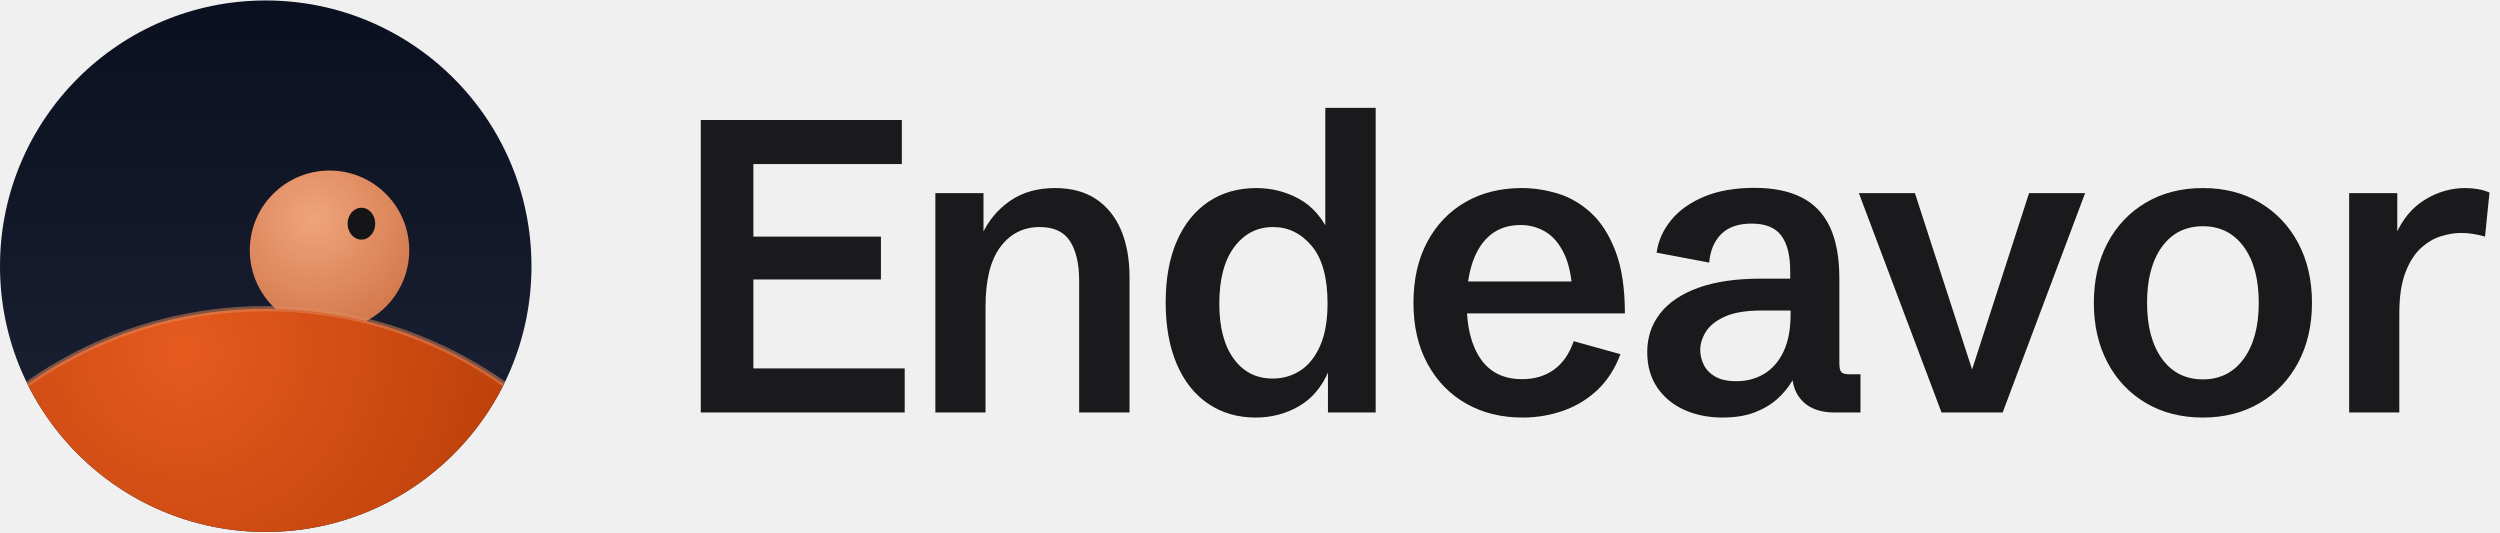
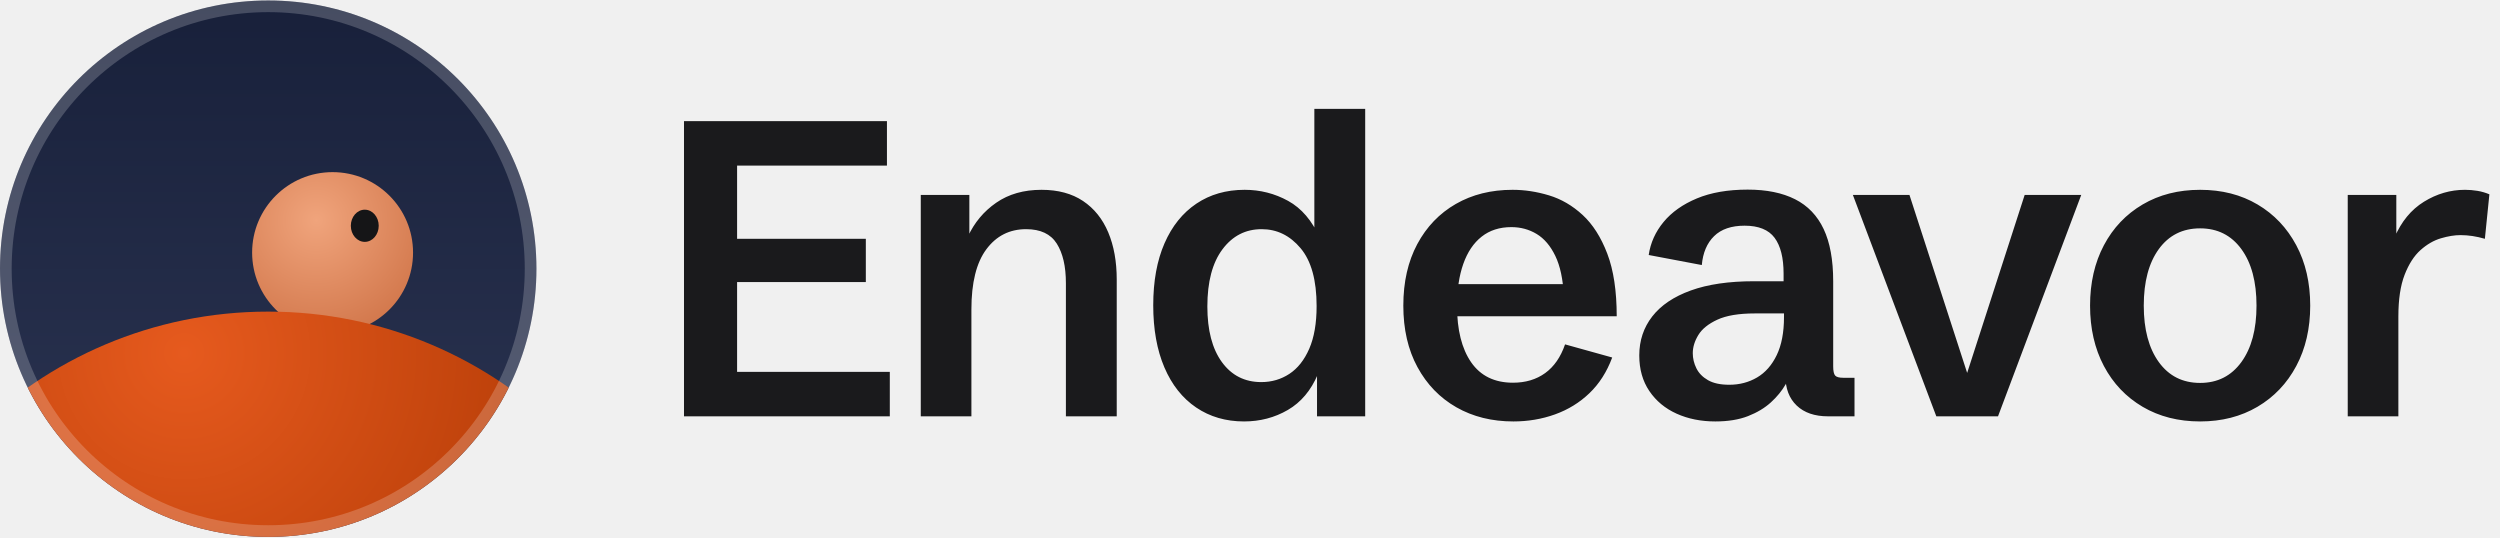
- <svg xmlns="http://www.w3.org/2000/svg" width="216" height="46" viewBox="0 0 216.38 46" role="img" aria-label="Endeavor">
-   <g transform="translate(0.00 0.00) scale(0.46)">
+ <svg xmlns="http://www.w3.org/2000/svg" width="214" height="46" viewBox="0 0 214.38 46" role="img" aria-label="Endeavor">
+   <g transform="scale(0.46)">
    <defs>
      <linearGradient id="bsky" x1="0" y1="0" x2="0" y2="1">
-         <stop offset="0" stop-color="#0B1020" />
-         <stop offset="1" stop-color="#1E2436" />
+         <stop offset="0" stop-color="#18203A" />
+         <stop offset="1" stop-color="#2C3553" />
      </linearGradient>
      <radialGradient id="bshell" cx="0.4" cy="0.05" r="0.6">
        <stop offset="0" stop-color="#E65A1E" />
        <stop offset="1" stop-color="#A83400" />
      </radialGradient>
      <radialGradient id="bhead" cx="0.4" cy="0.3" r="0.8">
        <stop offset="0" stop-color="#F0A47C" />
        <stop offset="1" stop-color="#D07448" />
      </radialGradient>
      <clipPath id="bclip">
        <circle cx="50" cy="50" r="50" />
      </clipPath>
    </defs>
    <g clip-path="url(#bclip)">
      <rect width="100" height="100" fill="url(#bsky)" />
      <circle cx="62" cy="47" r="15" fill="url(#bhead)" />
      <ellipse cx="68" cy="42" rx="2.6" ry="3" fill="#151517" />
      <circle cx="50" cy="136" r="78" fill="url(#bshell)" />
-       <circle cx="50" cy="136" r="78" fill="none" stroke="#E08A5E" stroke-opacity=".5" stroke-width="1" />
+       <circle cx="50" cy="50" r="50" fill="none" stroke="#fff" stroke-opacity=".2" stroke-width="4.35" />
    </g>
  </g>
-   <path transform="translate(58 35.66)" fill="#1A1A1C" d="M2.654 0.0V-25.312H20.057V-21.498H7.207V-15.223H18.246V-11.514H7.207V-3.814H20.303V0.0ZM22.958 0.0V-18.984H27.124V-14.643L27.001 -15.416Q27.827 -17.209 29.426 -18.316Q31.026 -19.424 33.311 -19.424Q35.438 -19.424 36.871 -18.466Q38.303 -17.508 39.033 -15.776Q39.762 -14.045 39.762 -11.725V0.0H35.403V-11.426Q35.403 -13.57 34.621 -14.81Q33.839 -16.049 31.993 -16.049Q29.866 -16.049 28.583 -14.326Q27.3 -12.604 27.3 -9.176V0.0ZM50.679 0.439Q48.341 0.439 46.575 -0.756Q44.808 -1.951 43.85 -4.192Q42.892 -6.434 42.892 -9.527Q42.892 -12.621 43.859 -14.836Q44.826 -17.051 46.592 -18.237Q48.359 -19.424 50.732 -19.424Q52.736 -19.424 54.458 -18.475Q56.181 -17.525 57.165 -15.311L56.708 -15.24V-26.367H61.068V0.0H56.937V-3.867L57.007 -3.604Q56.128 -1.529 54.432 -0.545Q52.736 0.439 50.679 0.439ZM52.156 -2.936Q53.492 -2.936 54.564 -3.639Q55.636 -4.342 56.269 -5.792Q56.902 -7.242 56.902 -9.457Q56.902 -12.779 55.531 -14.414Q54.16 -16.049 52.191 -16.049Q50.117 -16.049 48.825 -14.317Q47.533 -12.586 47.533 -9.422Q47.533 -6.363 48.781 -4.649Q50.029 -2.936 52.156 -2.936ZM73.778 0.439Q71.018 0.439 68.891 -0.773Q66.764 -1.986 65.551 -4.219Q64.338 -6.451 64.338 -9.492Q64.338 -12.533 65.533 -14.766Q66.729 -16.998 68.838 -18.211Q70.947 -19.424 73.707 -19.424Q75.254 -19.424 76.827 -18.949Q78.401 -18.475 79.71 -17.271Q81.02 -16.066 81.828 -13.948Q82.637 -11.83 82.637 -8.578H67.133V-11.338H78.77L78.102 -10.336Q77.996 -12.463 77.372 -13.755Q76.748 -15.047 75.773 -15.636Q74.797 -16.225 73.602 -16.225Q72.09 -16.225 71.053 -15.407Q70.016 -14.59 69.48 -13.069Q68.944 -11.549 68.944 -9.475Q68.944 -6.381 70.156 -4.632Q71.369 -2.883 73.742 -2.883Q75.36 -2.883 76.502 -3.709Q77.645 -4.535 78.207 -6.17L82.25 -5.045Q81.565 -3.199 80.299 -1.986Q79.033 -0.773 77.346 -0.167Q75.658 0.439 73.778 0.439ZM91.093 0.439Q89.247 0.439 87.77 -0.229Q86.294 -0.896 85.433 -2.171Q84.571 -3.445 84.571 -5.221Q84.571 -7.137 85.687 -8.569Q86.804 -10.002 88.992 -10.793Q91.181 -11.584 94.415 -11.584H97.263L96.946 -11.162V-12.234Q96.946 -14.273 96.173 -15.311Q95.399 -16.348 93.606 -16.348Q91.901 -16.348 90.987 -15.451Q90.073 -14.555 89.933 -12.973L85.38 -13.834Q85.608 -15.398 86.654 -16.664Q87.7 -17.93 89.511 -18.686Q91.321 -19.441 93.87 -19.441Q96.296 -19.441 97.931 -18.615Q99.565 -17.789 100.383 -16.058Q101.2 -14.326 101.2 -11.584V-4.289Q101.2 -3.691 101.367 -3.498Q101.534 -3.305 102.079 -3.305H103.028V0.0H100.761Q99.038 0.0 98.071 -0.923Q97.104 -1.846 97.104 -3.463V-4.535L97.843 -4.324Q97.597 -3.568 97.122 -2.742Q96.647 -1.916 95.856 -1.195Q95.065 -0.475 93.896 -0.018Q92.727 0.439 91.093 0.439ZM92.288 -2.707Q93.606 -2.707 94.67 -3.331Q95.733 -3.955 96.357 -5.247Q96.981 -6.539 96.981 -8.508V-8.824H94.485Q92.429 -8.824 91.268 -8.288Q90.108 -7.752 89.634 -6.97Q89.159 -6.188 89.159 -5.414Q89.159 -4.746 89.467 -4.122Q89.774 -3.498 90.46 -3.103Q91.145 -2.707 92.288 -2.707ZM110.043 0.0 102.888 -18.984H107.74L112.943 -2.936H112.433L117.619 -18.984H122.47L115.334 0.0ZM132.666 0.439Q129.871 0.439 127.736 -0.817Q125.6 -2.074 124.413 -4.315Q123.227 -6.557 123.227 -9.492Q123.227 -12.428 124.413 -14.669Q125.6 -16.91 127.736 -18.167Q129.871 -19.424 132.666 -19.424Q135.461 -19.424 137.588 -18.167Q139.715 -16.91 140.91 -14.669Q142.106 -12.428 142.106 -9.492Q142.106 -6.557 140.91 -4.315Q139.715 -2.074 137.579 -0.817Q135.444 0.439 132.666 0.439ZM132.666 -2.865Q134.899 -2.865 136.2 -4.649Q137.5 -6.434 137.5 -9.492Q137.5 -12.568 136.2 -14.344Q134.899 -16.119 132.666 -16.119Q130.416 -16.119 129.124 -14.344Q127.832 -12.568 127.832 -9.492Q127.832 -6.434 129.124 -4.649Q130.416 -2.865 132.666 -2.865ZM145.323 0.0V-18.984H149.489V-14.801L149.331 -15.328Q150.21 -17.385 151.862 -18.404Q153.515 -19.424 155.378 -19.424Q155.905 -19.424 156.441 -19.336Q156.978 -19.248 157.47 -19.037L157.083 -15.223Q156.011 -15.539 154.991 -15.539Q154.235 -15.539 153.313 -15.267Q152.39 -14.994 151.564 -14.256Q150.737 -13.518 150.201 -12.138Q149.665 -10.758 149.665 -8.561V0.0Z" />
+   <path transform="translate(56 35.66)" fill="#1A1A1C" d="M2.654 0.0V-25.312H20.057V-21.498H7.207V-15.223H18.246V-11.514H7.207V-3.814H20.303V0.0ZM22.958 0.0V-18.984H27.124V-14.643L27.001 -15.416Q27.827 -17.209 29.426 -18.316Q31.026 -19.424 33.311 -19.424Q35.438 -19.424 36.871 -18.466Q38.303 -17.508 39.033 -15.776Q39.762 -14.045 39.762 -11.725V0.0H35.403V-11.426Q35.403 -13.57 34.621 -14.81Q33.839 -16.049 31.993 -16.049Q29.866 -16.049 28.583 -14.326Q27.3 -12.604 27.3 -9.176V0.0ZM50.679 0.439Q48.341 0.439 46.575 -0.756Q44.808 -1.951 43.85 -4.192Q42.892 -6.434 42.892 -9.527Q42.892 -12.621 43.859 -14.836Q44.826 -17.051 46.592 -18.237Q48.359 -19.424 50.732 -19.424Q52.736 -19.424 54.458 -18.475Q56.181 -17.525 57.165 -15.311L56.708 -15.24V-26.367H61.068V0.0H56.937V-3.867L57.007 -3.604Q56.128 -1.529 54.432 -0.545Q52.736 0.439 50.679 0.439ZM52.156 -2.936Q53.492 -2.936 54.564 -3.639Q55.636 -4.342 56.269 -5.792Q56.902 -7.242 56.902 -9.457Q56.902 -12.779 55.531 -14.414Q54.16 -16.049 52.191 -16.049Q50.117 -16.049 48.825 -14.317Q47.533 -12.586 47.533 -9.422Q47.533 -6.363 48.781 -4.649Q50.029 -2.936 52.156 -2.936ZM73.778 0.439Q71.018 0.439 68.891 -0.773Q66.764 -1.986 65.551 -4.219Q64.338 -6.451 64.338 -9.492Q64.338 -12.533 65.533 -14.766Q66.729 -16.998 68.838 -18.211Q70.947 -19.424 73.707 -19.424Q75.254 -19.424 76.827 -18.949Q78.401 -18.475 79.71 -17.271Q81.02 -16.066 81.828 -13.948Q82.637 -11.83 82.637 -8.578H67.133V-11.338H78.77L78.102 -10.336Q77.996 -12.463 77.372 -13.755Q76.748 -15.047 75.773 -15.636Q74.797 -16.225 73.602 -16.225Q72.09 -16.225 71.053 -15.407Q70.016 -14.59 69.48 -13.069Q68.944 -11.549 68.944 -9.475Q68.944 -6.381 70.156 -4.632Q71.369 -2.883 73.742 -2.883Q75.36 -2.883 76.502 -3.709Q77.645 -4.535 78.207 -6.17L82.25 -5.045Q81.565 -3.199 80.299 -1.986Q79.033 -0.773 77.346 -0.167Q75.658 0.439 73.778 0.439ZM91.093 0.439Q89.247 0.439 87.77 -0.229Q86.294 -0.896 85.433 -2.171Q84.571 -3.445 84.571 -5.221Q84.571 -7.137 85.687 -8.569Q86.804 -10.002 88.992 -10.793Q91.181 -11.584 94.415 -11.584H97.263L96.946 -11.162V-12.234Q96.946 -14.273 96.173 -15.311Q95.399 -16.348 93.606 -16.348Q91.901 -16.348 90.987 -15.451Q90.073 -14.555 89.933 -12.973L85.38 -13.834Q85.608 -15.398 86.654 -16.664Q87.7 -17.93 89.511 -18.686Q91.321 -19.441 93.87 -19.441Q96.296 -19.441 97.931 -18.615Q99.565 -17.789 100.383 -16.058Q101.2 -14.326 101.2 -11.584V-4.289Q101.2 -3.691 101.367 -3.498Q101.534 -3.305 102.079 -3.305H103.028V0.0H100.761Q99.038 0.0 98.071 -0.923Q97.104 -1.846 97.104 -3.463V-4.535L97.843 -4.324Q97.597 -3.568 97.122 -2.742Q96.647 -1.916 95.856 -1.195Q95.065 -0.475 93.896 -0.018Q92.727 0.439 91.093 0.439ZM92.288 -2.707Q93.606 -2.707 94.67 -3.331Q95.733 -3.955 96.357 -5.247Q96.981 -6.539 96.981 -8.508V-8.824H94.485Q92.429 -8.824 91.268 -8.288Q90.108 -7.752 89.634 -6.97Q89.159 -6.188 89.159 -5.414Q89.159 -4.746 89.467 -4.122Q89.774 -3.498 90.46 -3.103Q91.145 -2.707 92.288 -2.707ZM110.043 0.0 102.888 -18.984H107.74L112.943 -2.936H112.433L117.619 -18.984H122.47L115.334 0.0ZM132.666 0.439Q129.871 0.439 127.736 -0.817Q125.6 -2.074 124.413 -4.315Q123.227 -6.557 123.227 -9.492Q123.227 -12.428 124.413 -14.669Q125.6 -16.91 127.736 -18.167Q129.871 -19.424 132.666 -19.424Q135.461 -19.424 137.588 -18.167Q139.715 -16.91 140.91 -14.669Q142.106 -12.428 142.106 -9.492Q142.106 -6.557 140.91 -4.315Q139.715 -2.074 137.579 -0.817Q135.444 0.439 132.666 0.439ZM132.666 -2.865Q134.899 -2.865 136.2 -4.649Q137.5 -6.434 137.5 -9.492Q137.5 -12.568 136.2 -14.344Q134.899 -16.119 132.666 -16.119Q130.416 -16.119 129.124 -14.344Q127.832 -12.568 127.832 -9.492Q127.832 -6.434 129.124 -4.649Q130.416 -2.865 132.666 -2.865ZM145.323 0.0V-18.984H149.489V-14.801L149.331 -15.328Q150.21 -17.385 151.862 -18.404Q153.515 -19.424 155.378 -19.424Q155.905 -19.424 156.441 -19.336Q156.978 -19.248 157.47 -19.037L157.083 -15.223Q156.011 -15.539 154.991 -15.539Q154.235 -15.539 153.313 -15.267Q152.39 -14.994 151.564 -14.256Q150.737 -13.518 150.201 -12.138Q149.665 -10.758 149.665 -8.561V0.0Z" />
</svg>
